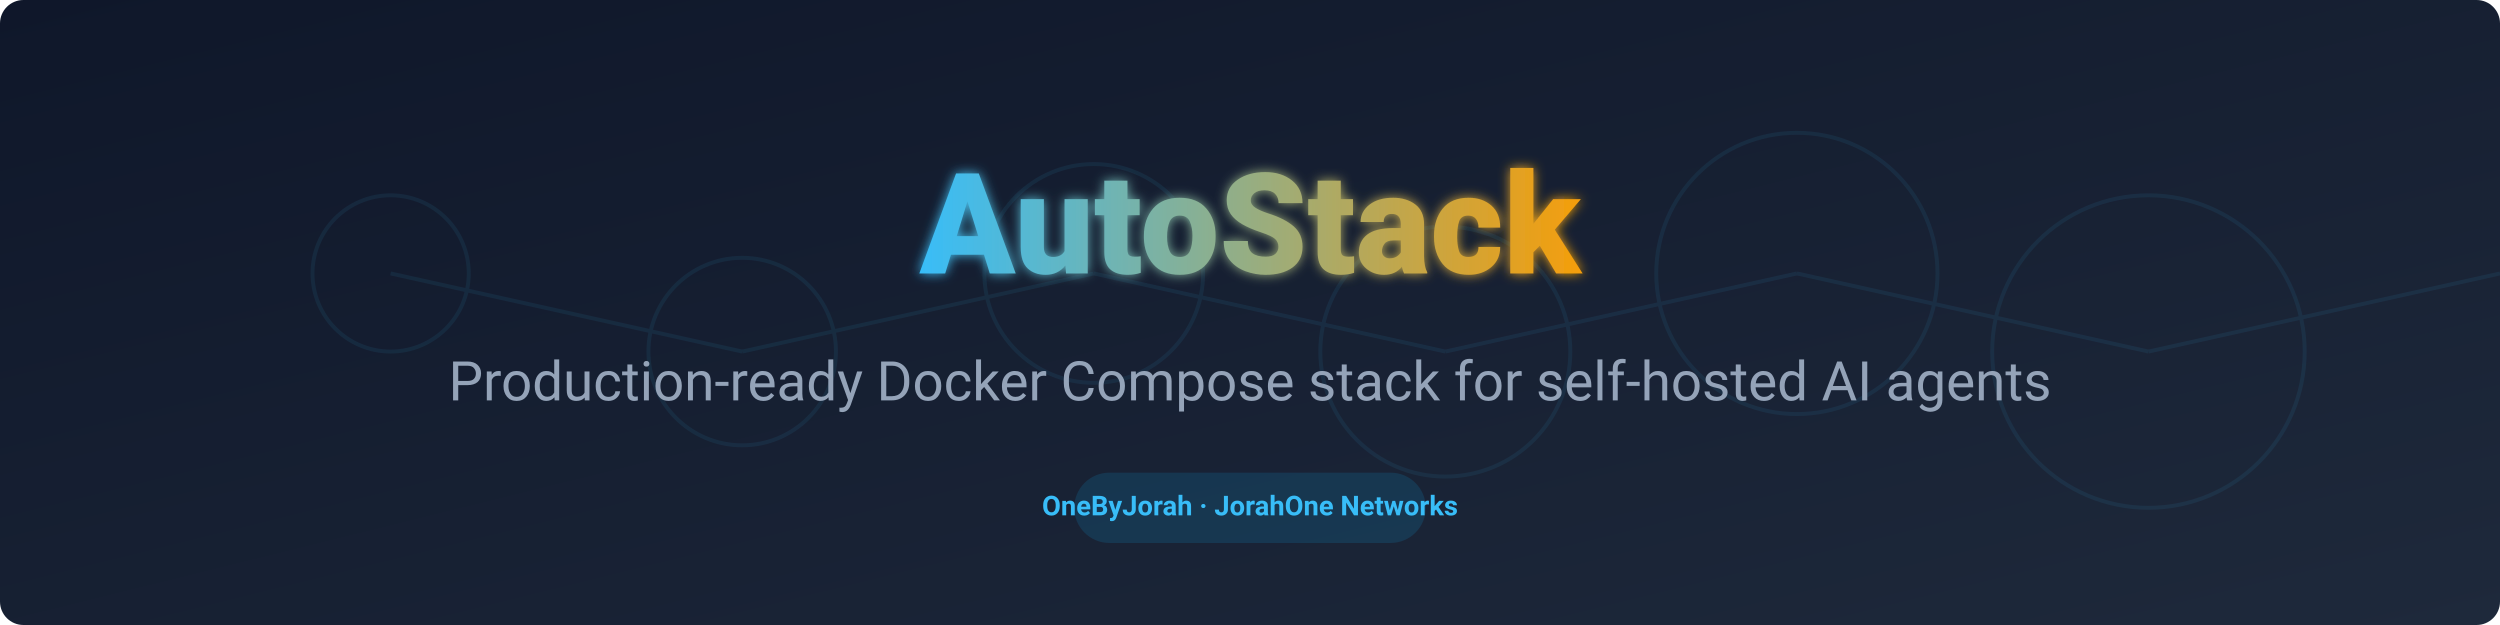
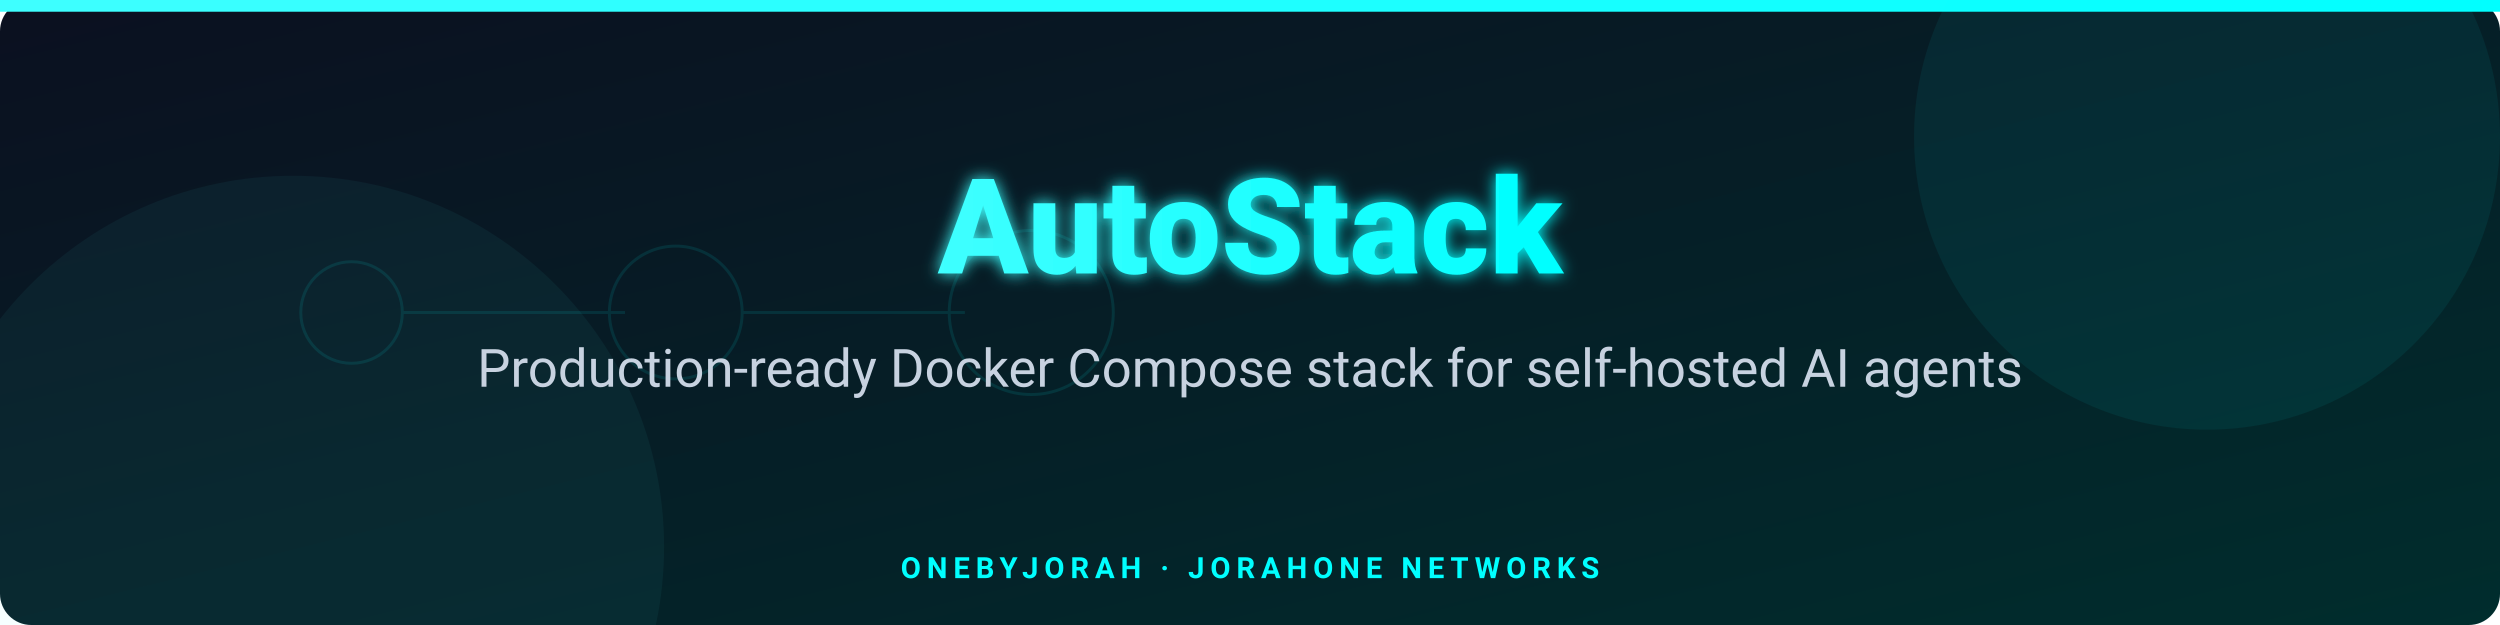
- <svg xmlns="http://www.w3.org/2000/svg" viewBox="0 0 1280 320" width="1280" height="320">
+ <svg xmlns="http://www.w3.org/2000/svg" viewBox="0 0 1280 320" width="1280" height="320" role="img" aria-label="AutoStack">
  <defs>
    <linearGradient id="bg" x1="0%" y1="0%" x2="100%" y2="100%">
-       <stop offset="0%" style="stop-color:#0f172a;stop-opacity:1" />
-       <stop offset="100%" style="stop-color:#1e293b;stop-opacity:1" />
+       <stop offset="0%" stop-color="#0b1020" />
+       <stop offset="100%" stop-color="#002d2d" />
    </linearGradient>
    <linearGradient id="accent" x1="0%" y1="0%" x2="100%" y2="0%">
-       <stop offset="0%" style="stop-color:#38bdf8;stop-opacity:1" />
-       <stop offset="100%" style="stop-color:#f59e0b;stop-opacity:1" />
+       <stop offset="0%" stop-color="#3fffff" />
+       <stop offset="100%" stop-color="#00ffff" />
    </linearGradient>
    <filter id="glow" x="-20%" y="-20%" width="140%" height="140%">
-       <feGaussianBlur stdDeviation="3" result="blur" />
-       <feComposite in="SourceGraphic" in2="blur" operator="over" />
+       <feGaussianBlur stdDeviation="4" result="b" />
+       <feComposite in="SourceGraphic" in2="b" operator="over" />
    </filter>
  </defs>
-   <rect width="1280" height="320" fill="url(#bg)" rx="12" />
-   <g opacity="0.08" stroke="#38bdf8" stroke-width="2" fill="none">
-     <circle cx="200" cy="140" r="40" />
-     <line x1="200" y1="140" x2="380" y2="180" />
-     <circle cx="380" cy="180" r="48" />
-     <line x1="380" y1="180" x2="560" y2="140" />
-     <circle cx="560" cy="140" r="56" />
-     <line x1="560" y1="140" x2="740" y2="180" />
-     <circle cx="740" cy="180" r="64" />
-     <line x1="740" y1="180" x2="920" y2="140" />
-     <circle cx="920" cy="140" r="72" />
-     <line x1="920" y1="140" x2="1100" y2="180" />
-     <circle cx="1100" cy="180" r="80" />
-     <line x1="1100" y1="180" x2="1280" y2="140" />
+   <rect width="1280" height="320" rx="16" fill="url(#bg)" />
+   <rect x="0" y="0" width="1280" height="6" fill="url(#accent)" />
+   <circle cx="1130" cy="70" r="150" fill="#00ffff" opacity="0.06" />
+   <circle cx="150" cy="280" r="190" fill="#3fffff" opacity="0.05" />
+   <g opacity="0.10" stroke="#00ffff" stroke-width="1.5" fill="none">
+     <circle cx="180" cy="160" r="26" />
+     <line x1="206" y1="160" x2="320" y2="160" />
+     <circle cx="346" cy="160" r="34" />
+     <line x1="380" y1="160" x2="494" y2="160" />
+     <circle cx="528" cy="160" r="42" />
  </g>
-   <text x="640" y="140" font-family="-apple-system,BlinkMacSystemFont,Segoe UI,Roboto,Helvetica,Arial,sans-serif" font-size="72" font-weight="800" fill="url(#accent)" text-anchor="middle" filter="url(#glow)">AutoStack</text>
-   <text x="640" y="205" font-family="-apple-system,BlinkMacSystemFont,Segoe UI,Roboto,Helvetica,Arial,sans-serif" font-size="28" fill="#94a3b8" text-anchor="middle">Production-ready Docker Compose stack for self-hosted AI agents</text>
-   <g transform="translate(640, 260)" text-anchor="middle">
-     <rect x="-90" y="-18" width="180" height="36" rx="18" fill="#0ea5e9" opacity="0.15" />
-     <text font-family="-apple-system,BlinkMacSystemFont,Segoe UI,Roboto,Helvetica,Arial,sans-serif" font-size="14" font-weight="600" fill="#38bdf8" dominant-baseline="middle">OneByJorah · JorahOne Networks</text>
-   </g>
+   <text x="640" y="140" font-family="-apple-system,BlinkMacSystemFont,Segoe UI,Roboto,Helvetica,Arial,sans-serif" font-size="68" font-weight="800" fill="url(#accent)" text-anchor="middle" filter="url(#glow)">AutoStack</text>
+   <text x="640" y="198" font-family="-apple-system,BlinkMacSystemFont,Segoe UI,Roboto,Helvetica,Arial,sans-serif" font-size="27" fill="#c7d2e0" text-anchor="middle">Production-ready Docker Compose stack for self-hosted AI agents</text>
+   <text x="640" y="252" font-family="-apple-system,BlinkMacSystemFont,Segoe UI,Roboto,Helvetica,Arial,sans-serif" font-size="18" fill="#3fffff" opacity="0.85" text-anchor="middle" />
+   <text x="640" y="296" font-family="-apple-system,BlinkMacSystemFont,Segoe UI,Roboto,Helvetica,Arial,sans-serif" font-size="15" font-weight="600" fill="#00ffff" letter-spacing="3" text-anchor="middle">ONEBYJORAH  ·  JORAHONE NETWORKS</text>
</svg>
